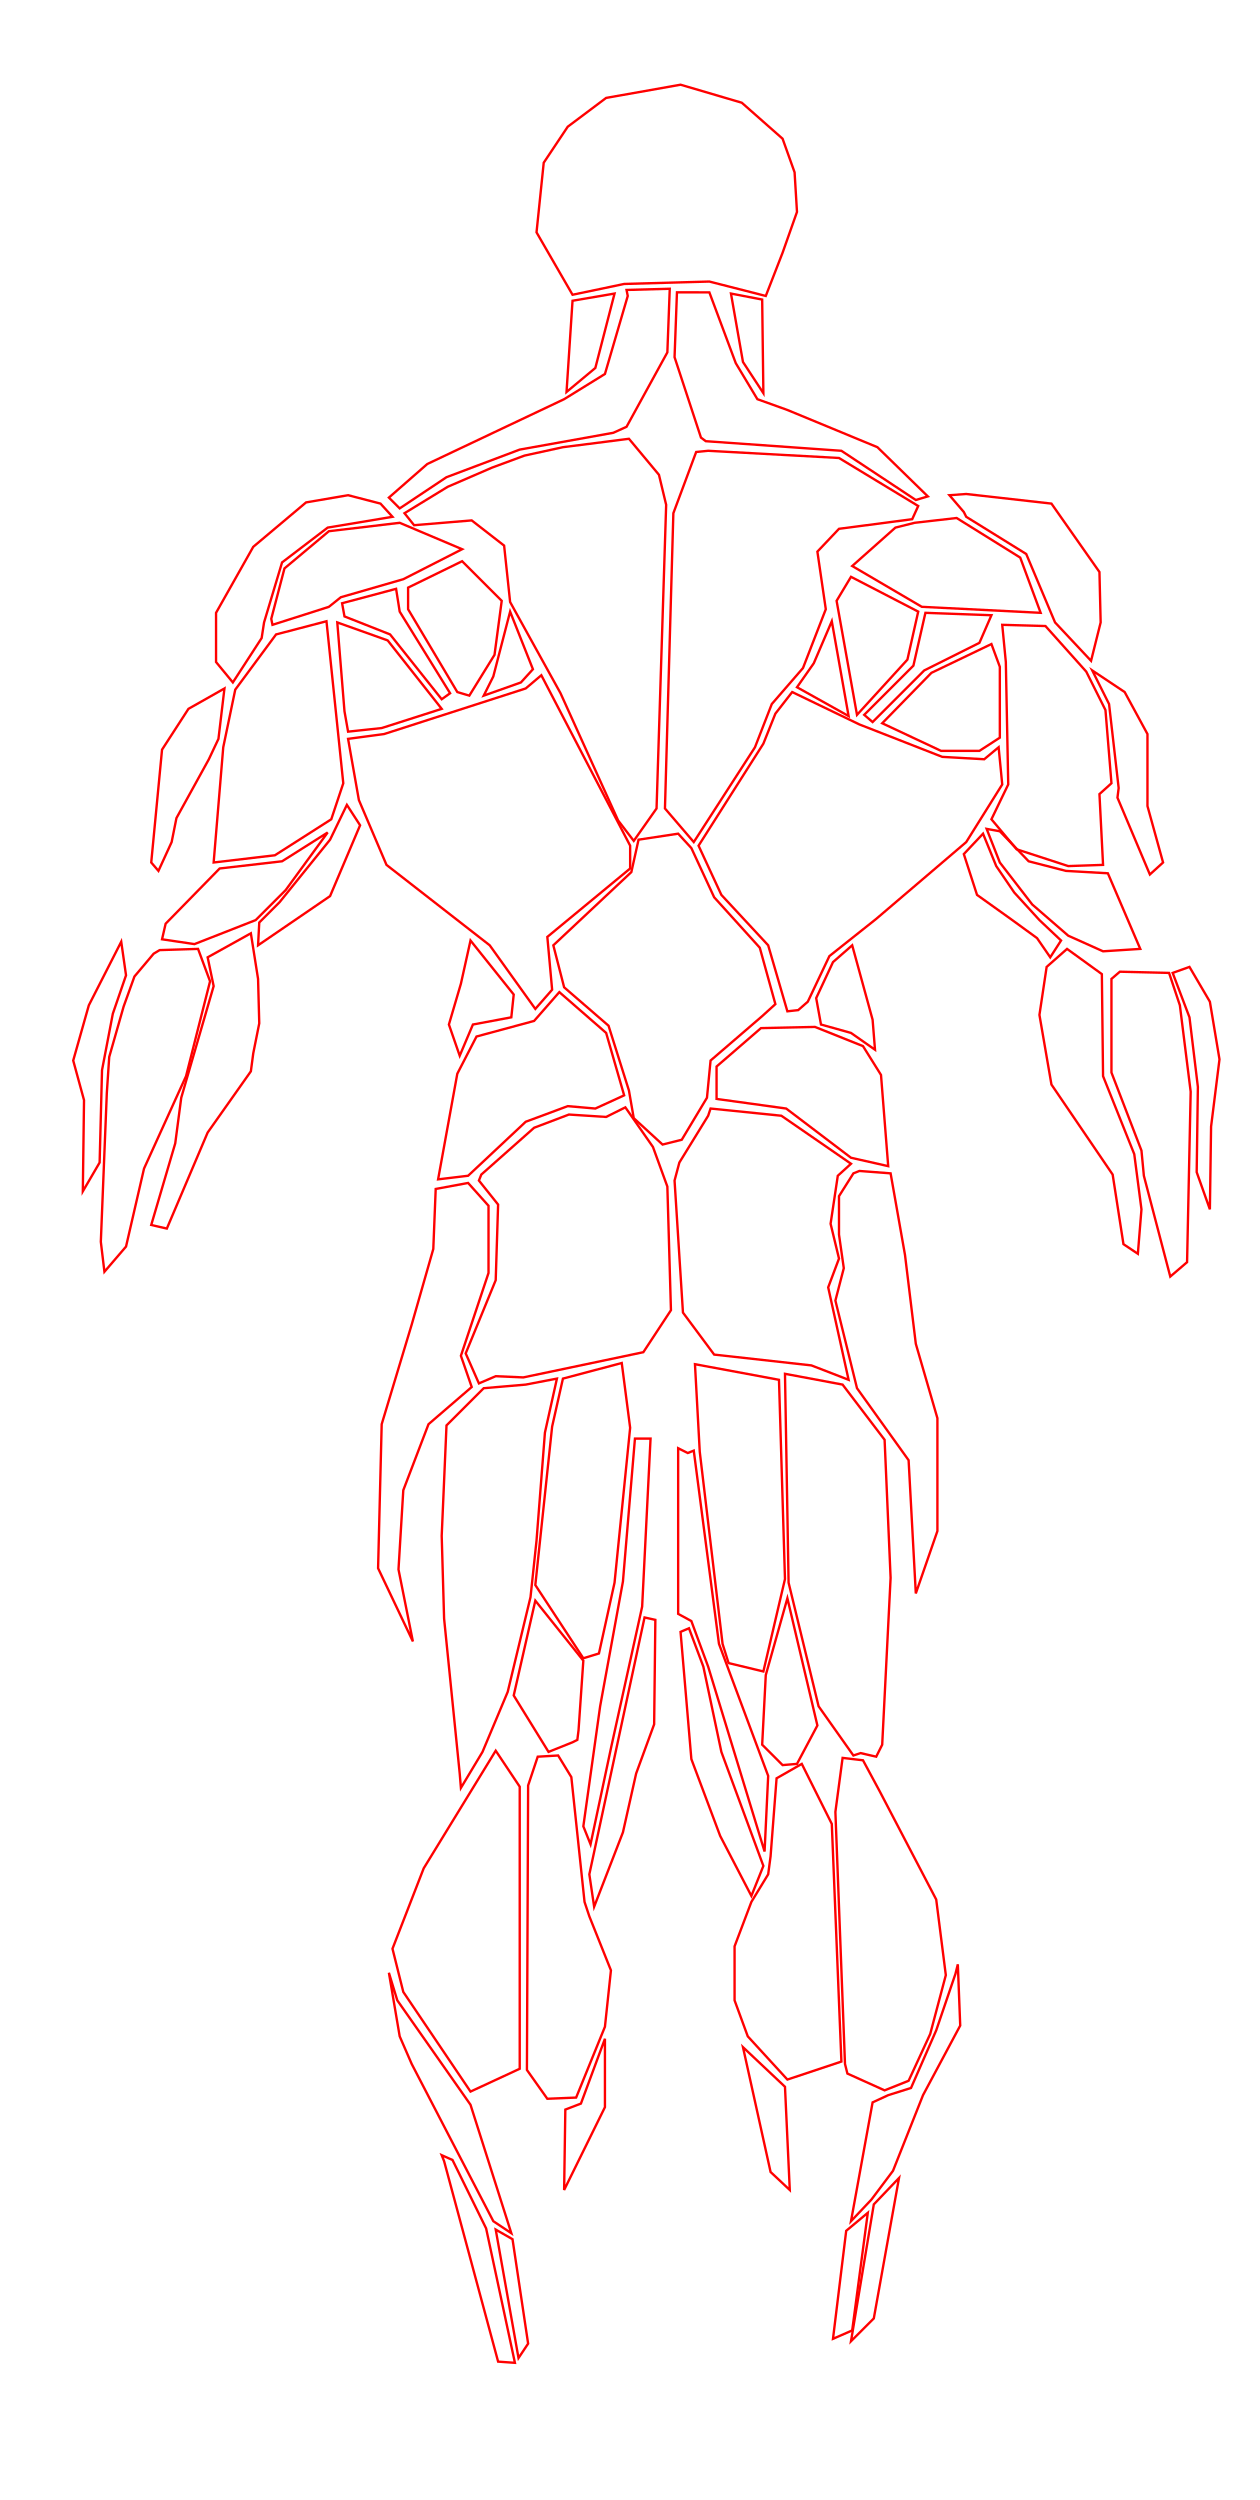
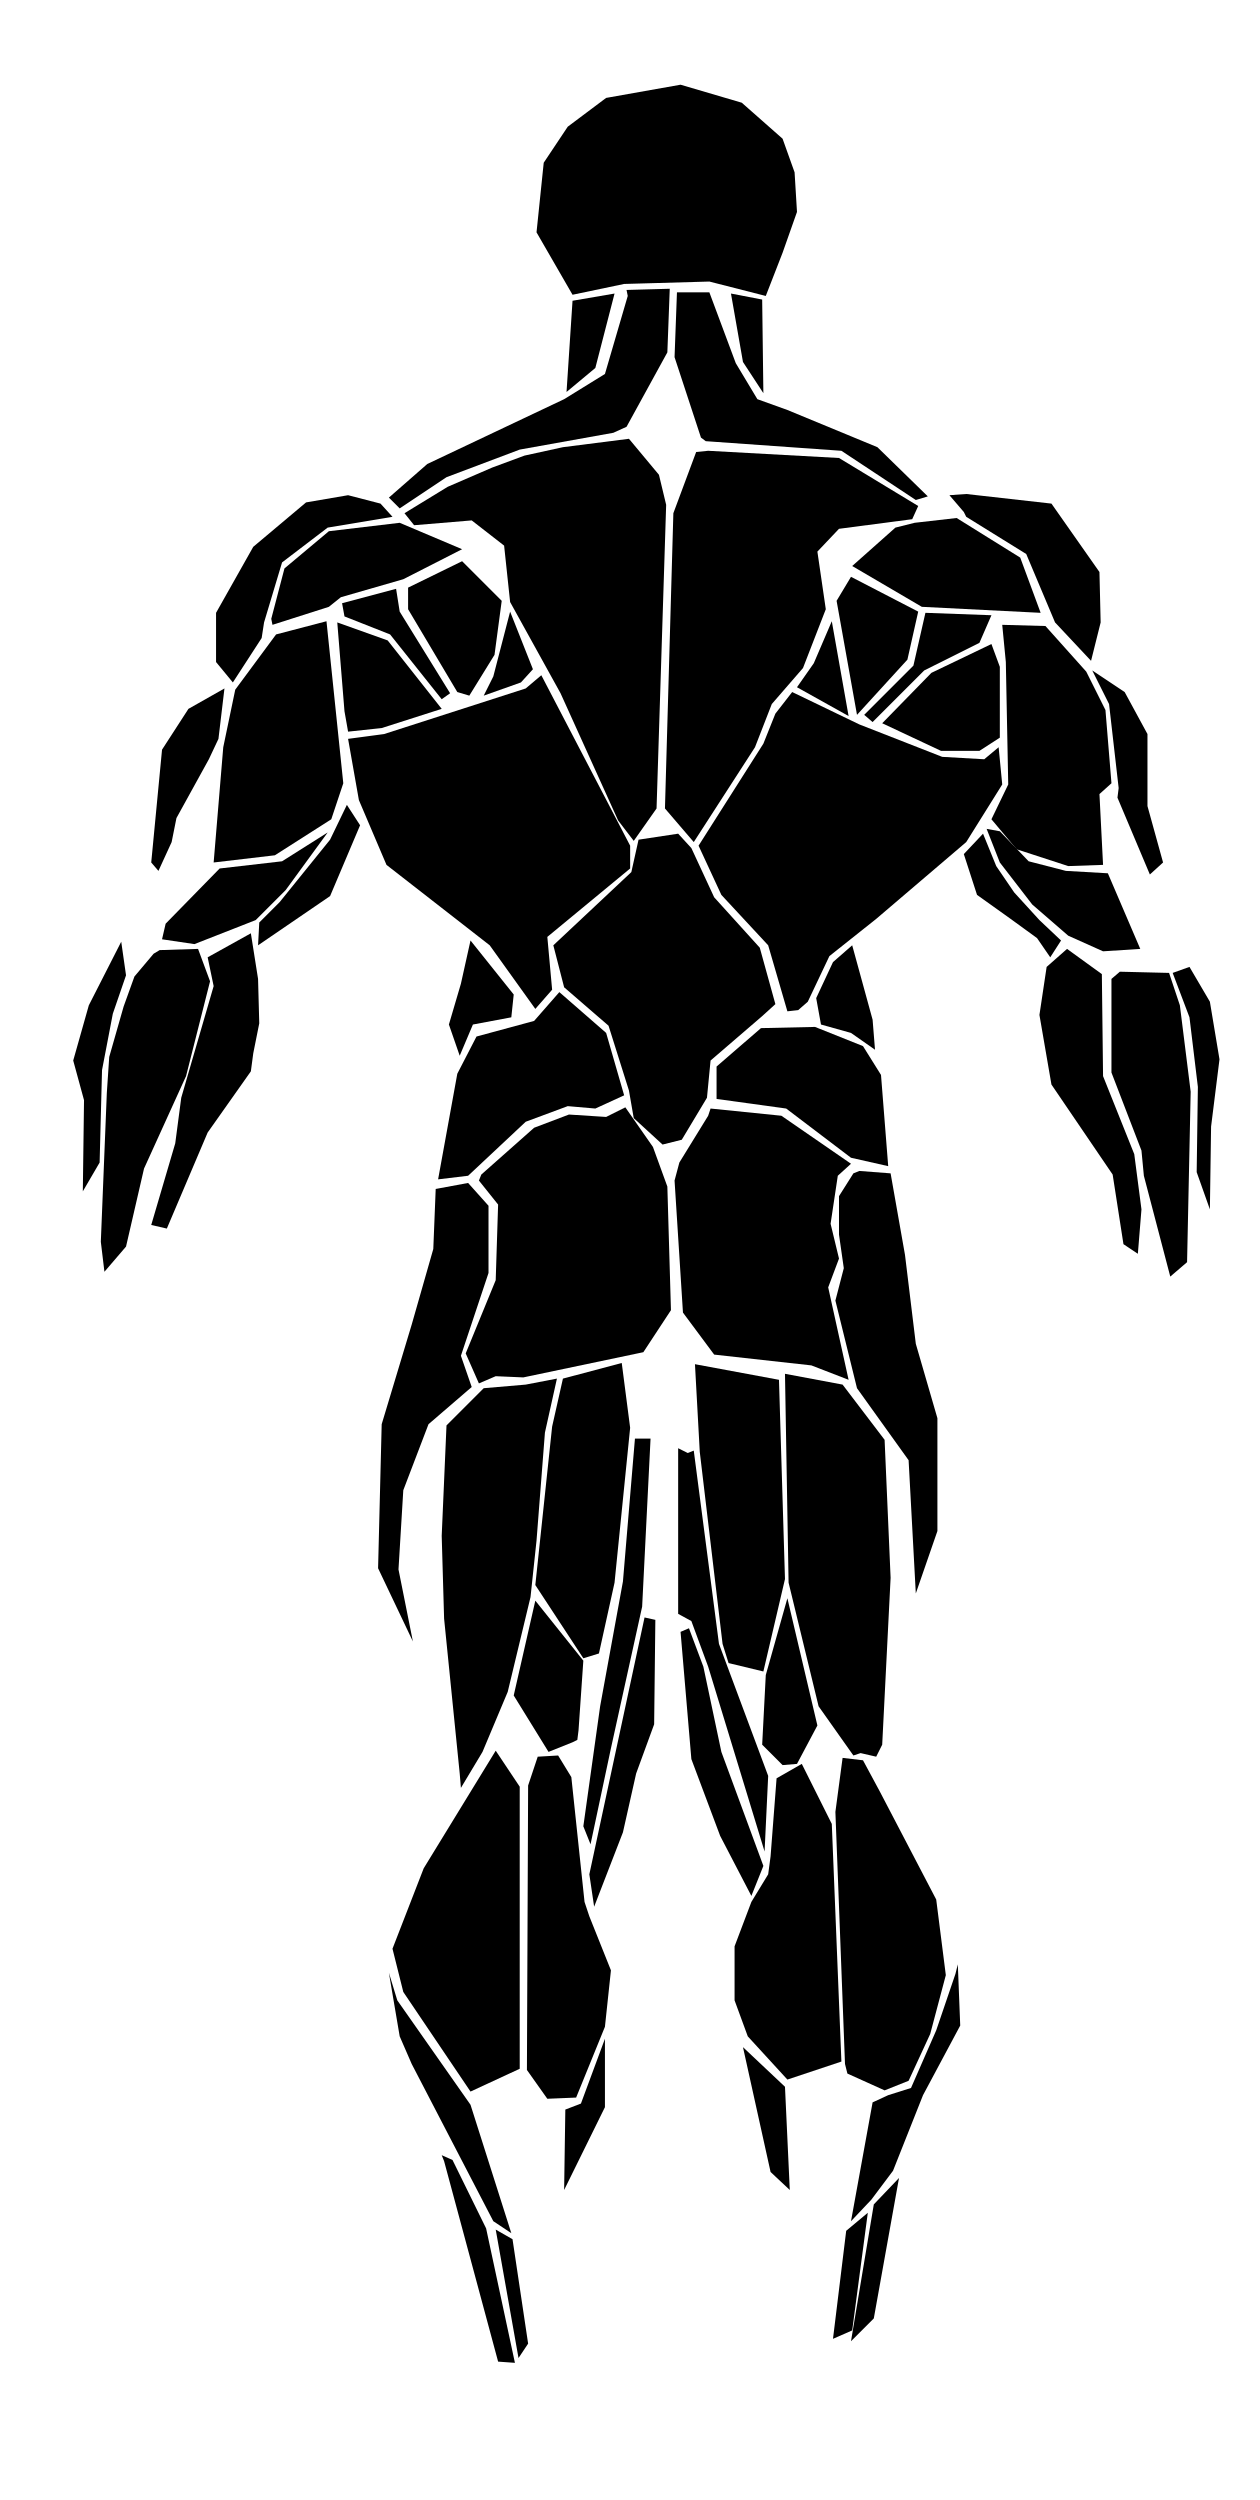
- <svg xmlns="http://www.w3.org/2000/svg" width="530" height="1052" id="svg2" version="1.1">
-   <defs id="defs4" />
-   <style>
- 		.muscle-outline { fill:none;stroke:#ff0000;stroke-width:1px;stroke-linecap:butt;stroke-linejoin:miter;stroke-opacity:1 }
- 	</style>
-   <g id="layer2">
-     <path id="b-aa" class="muscle-outline" d="m 240.921,124.032 -15.152,-26.264 3.03,-29.294 10.102,-15.152 16.162,-12.122 31.315,-5.556 25.759,7.576 17.173,15.152 5.051,14.142 1.01,16.668 -6.061,17.173 -7.071,18.183 -23.739,-6.061 -35.86,1.01 z" />
-     <path id="b-1-3-l" class="muscle-outline 1-3" d="m 240.921,126.557 -2.525,38.386 12.122,-10.102 8.081,-31.315 z" />
-     <path id="b-1-3-r" class="muscle-outline 1-3" d="m 307.591,123.527 13.132,2.525 0.505,39.396 -8.586,-13.132 z" />
-     <path id="b-3-1-1-l" class="muscle-outline 3-1-1" d="m 263.65,122.012 18.183,-0.505 -1.01,26.769 -17.173,31.315 -5.556,2.525 -39.396,7.071 -30.81,11.617 -19.698,13.132 -4.546,-4.546 16.162,-14.142 57.579,-27.274 17.173,-10.607 9.596,-32.83 z" />
-     <path id="b-3-1-1-r" class="muscle-outline 3-1-1" d="m 284.863,123.022 -1.01,27.274 11.112,33.84 2.02,1.515 57.074,4.041 31.315,20.708 5.051,-1.515 -21.213,-20.708 -37.881,-15.657 -12.627,-4.546 -9.091,-15.152 -11.112,-29.799 z" />
-     <path id="b-3-1-2-l" class="muscle-outline 3-1-2" d="m 264.66,184.641 0,0 -27.779,3.536 -16.162,3.536 -13.637,5.051 -18.688,8.081 -18.183,11.112 4.041,5.051 24.244,-2.02 13.637,10.607 2.525,23.739 21.213,38.386 24.244,53.538 6.566,8.586 9.596,-13.637 4.041,-127.784 -3.03,-12.627 z" />
-     <path id="b-3-1-2-r" class="muscle-outline 3-1-2" d="m 297.995,189.692 55.053,3.03 33.335,20.203 -2.525,5.556 -30.81,4.041 -9.091,9.596 3.536,24.244 -9.596,24.749 -13.132,15.152 -7.071,18.183 -25.759,39.901 -12.122,-14.142 3.536,-124.249 9.596,-25.759 z" />
-     <path id="b-3-2-l" class="muscle-outline 3-2" d="m 171.726,247.271 22.728,-11.112 16.668,16.668 -3.03,22.728 -10.607,17.173 -5.051,-1.515 -20.708,-34.85 z" />
-     <path id="b-3-2-r" class="muscle-outline 3-2" d="m 358.099,242.725 -6.061,10.102 8.586,47.982 21.213,-23.234 4.546,-20.203 z" />
-     <path id="b-3-3-l" class="muscle-outline 3-3" d="m 214.657,257.372 9.596,24.244 -5.051,5.556 -15.657,5.556 4.041,-8.081 z" />
-     <path id="b-3-3-r" class="muscle-outline 3-3" d="m 335.371,289.192 21.718,12.122 -7.071,-39.901 -7.576,17.678 z" />
-     <path id="b-3-4-l" class="muscle-outline 3-4" d="m 141.926,261.918 3.03,37.376 1.515,8.586 14.142,-1.515 25.254,-8.081 -22.728,-28.789 z" />
-     <path id="b-3-4-r" class="muscle-outline 3-4" d="m 417.193,271.009 -25.254,12.122 -20.708,21.213 24.749,11.617 16.162,0 8.586,-5.556 0,-29.799 z" />
-     <path id="b-3-5-l" class="muscle-outline 3-5" d="m 144.957,259.392 -1.01,-5.556 22.728,-6.061 1.515,9.596 21.213,34.345 -3.536,2.525 -21.718,-27.274 z" />
-     <path id="b-3-5-r" class="muscle-outline 3-5" d="m 389.414,257.877 27.779,1.01 -5.051,11.617 -23.234,11.617 -21.718,21.718 -3.536,-3.03 20.708,-20.708 z" />
-     <path id="b-3-6-l" class="muscle-outline 3-6" d="m 146.472,310.91 4.546,25.759 11.617,27.274 43.437,33.84 19.193,26.769 7.071,-8.081 -2.02,-22.223 34.85,-28.789 0,-9.596 -37.376,-71.721 -6.566,5.556 -59.599,19.193 z" />
-     <path id="b-3-6-r" class="muscle-outline 3-6" d="m 333.35,291.212 28.284,13.637 34.85,13.637 17.678,1.01 6.061,-5.051 1.515,15.657 -15.152,24.244 -37.881,32.325 -19.698,15.657 -9.091,19.193 -4.041,3.536 -4.546,0.505 -8.081,-27.779 -19.698,-21.213 -9.596,-20.708 27.274,-42.931 5.051,-12.627 z" />
-     <path id="b-4-2-l" class="muscle-outline 4-2" d="m 160.109,211.915 5.051,5.556 -27.274,4.546 -19.193,14.647 -7.576,25.254 -1.01,6.566 -12.122,18.688 -7.071,-8.586 0,-20.708 15.657,-27.779 22.223,-18.688 17.678,-3.03 z" />
-     <path id="b-4-2-r" class="muscle-outline 4-2" d="m 399.515,208.38 6.061,7.071 1.01,2.02 25.254,15.657 12.122,28.789 15.152,16.162 4.041,-16.162 -0.505,-21.213 -20.203,-28.789 -35.86,-4.041 z" />
-     <path id="b-4-3-l" class="muscle-outline 4-3" d="m 114.652,262.928 -0.505,-2.525 5.556,-21.213 18.688,-15.657 29.799,-3.536 26.264,11.112 -24.749,12.627 -26.264,7.576 -5.051,4.041 z" />
-     <path id="b-4-3-r" class="muscle-outline 4-3" d="m 376.787,222.017 -18.183,16.162 29.294,17.173 50.003,2.525 -8.586,-23.234 -26.769,-16.668 -17.678,2.02 z" />
-     <path id="b-5-2-l" class="muscle-outline 5-2" d="m 145.967,338.689 -7.071,14.647 -21.213,26.264 -8.586,8.586 -0.505,9.596 30.305,-20.708 12.627,-29.799 z" />
-     <path id="b-5-2-r" class="muscle-outline 5-2" d="m 405.576,359.398 5.556,17.173 14.142,10.102 11.112,8.081 5.556,8.081 4.546,-7.071 -9.091,-8.586 -10.607,-11.617 -7.576,-11.112 -5.556,-13.637 z" />
-     <path id="b-5-5-1-l" class="muscle-outline 5-5-1" d="m 63.64,362.933 4.546,-47.477 11.112,-17.173 15.152,-8.586 -2.525,21.213 -4.041,8.586 -13.637,24.749 -2.02,10.102 -5.556,12.122 z" />
-     <path id="b-5-5-1-r" class="muscle-outline 5-5-1" d="m 459.619,282.121 7.071,14.142 4.041,35.355 -0.505,4.041 13.637,32.325 5.556,-5.051 -6.566,-23.739 0,-30.305 -9.596,-17.678 z" />
-     <path id="b-5-5-2-l" class="muscle-outline 5-5-2" d="m 116.168,266.969 -17.173,23.234 -5.051,24.244 -4.041,48.487 25.759,-3.03 23.739,-15.152 5.051,-15.152 -7.071,-68.185 z" />
-     <path id="b-5-5-2-r" class="muscle-outline 5-5-2" d="m 421.739,262.928 1.515,15.657 1.01,51.518 -7.071,14.647 10.607,12.627 21.718,7.071 14.647,-0.505 -1.515,-29.799 5.051,-4.546 -2.525,-30.81 -8.081,-16.162 -17.173,-19.193 z" />
-     <path id="b-5-5-3-l" class="muscle-outline 5-5-3" d="m 68.185,395.258 1.515,-6.566 22.728,-23.234 26.264,-3.03 19.193,-12.122 -17.678,24.244 -12.627,12.627 -25.759,10.102 z" />
-     <path id="b-5-5-3-r" class="muscle-outline 5-5-3" d="m 466.185,367.479 13.637,31.82 -15.657,1.01 -14.647,-6.566 -15.152,-13.132 -13.637,-17.678 -5.556,-14.142 5.556,1.01 12.122,12.627 15.657,4.041 z" />
-     <path id="b-6-1-l" class="muscle-outline 6-1" d="m 105.561,392.733 3.03,19.193 0.505,18.688 -2.525,12.627 -1.01,7.576 -18.183,25.759 -17.173,40.406 -6.566,-1.515 10.102,-34.345 2.525,-19.193 13.637,-46.972 -2.525,-12.122 z" />
-     <path id="b-6-1-r" class="muscle-outline 6-1" d="m 449.013,399.299 14.647,10.607 0.505,42.931 13.132,32.83 3.03,23.234 -1.515,18.688 -6.061,-4.041 -4.546,-29.294 -25.759,-37.881 -5.051,-29.294 3.03,-20.203 z" />
-     <path id="b-6-4-l" class="muscle-outline 6-4" d="m 67.175,399.804 -2.525,1.515 -8.081,9.596 -4.546,12.627 -6.061,21.213 -1.01,15.152 -2.525,62.629 1.515,12.627 9.091,-10.607 7.576,-32.83 17.678,-38.891 10.102,-39.901 -5.051,-13.637 z" />
-     <path id="b-6-4-r" class="muscle-outline 6-1" d="m 491.944,409.4 0,0 -20.708,-0.505 -3.536,3.03 0,39.396 12.627,32.83 1.01,10.607 11.112,42.426 7.071,-6.061 1.515,-71.721 -4.546,-36.365 z" />
-     <path id="b-6-5-l" class="muscle-outline 6-5" d="m 51.013,396.268 2.02,14.142 -5.556,16.162 -4.546,23.739 -1.01,38.891 -7.071,12.122 0.505,-38.386 -4.546,-16.668 6.566,-23.234 z" />
-     <path id="b-6-5-r" class="muscle-outline 6-1" d="m 493.46,409.4 7.071,18.688 3.536,29.294 -0.505,35.86 5.556,15.657 0.505,-34.85 3.536,-28.284 -4.041,-24.244 -8.586,-14.647 z" />
-     <path id="b-7-5-l" class="muscle-outline 7-5" d="m 197.99,395.763 -4.041,18.183 -5.051,17.173 4.546,13.132 5.556,-13.132 16.162,-3.03 1.01,-9.596 z" />
-     <path id="b-7-5-r" class="muscle-outline 7-5" d="m 358.604,397.783 8.586,31.315 1.01,12.627 -10.102,-7.071 -12.627,-3.536 -2.02,-11.112 7.071,-15.152 z" />
-     <path id="b-8-1-r" class="muscle-outline 8-1" d="m 268.701,353.337 -3.03,13.637 -32.83,30.81 4.546,17.678 18.688,16.162 8.586,27.274 2.02,11.617 12.122,11.112 8.081,-2.02 10.607,-17.678 1.515,-15.657 21.718,-18.688 5.556,-5.051 -6.566,-23.739 -19.193,-21.213 -9.596,-20.708 -5.556,-6.061 z" />
-     <path id="b-9-1-l" class="muscle-outline 9-1" d="m 201.525,496.778 1.01,-2.525 22.223,-19.698 14.647,-5.556 15.657,1.01 8.081,-4.041 11.617,16.668 6.061,16.668 1.515,52.023 -11.617,17.678 -50.508,10.607 -11.617,-0.505 -7.071,3.03 -5.556,-12.627 12.627,-30.81 1.01,-31.82 z" />
-     <path id="b-9-1-r" class="muscle-outline 9-1" d="m 299.005,466.474 -1.01,3.03 -12.122,19.698 -2.02,7.576 3.536,55.558 13.132,17.678 40.911,4.546 15.657,6.061 -8.586,-38.891 4.546,-12.122 -3.536,-14.647 3.03,-20.203 5.556,-5.051 -29.294,-20.203 z" />
-     <path id="b-9-2-l" class="muscle-outline 9-2" d="m 235.366,417.481 -10.607,12.122 -24.244,6.566 -8.081,15.657 -8.081,44.447 12.627,-1.515 24.244,-22.728 17.678,-6.566 11.617,1.01 12.122,-5.556 -7.576,-26.264 z" />
-     <path id="b-9-2-r" class="muscle-outline 9-2" d="m 320.218,432.634 -18.688,16.162 0,13.637 29.294,4.041 27.274,20.708 15.657,3.536 -3.03,-38.386 -7.576,-12.122 -20.203,-8.081 z" />
-     <path id="b-a-1-l" class="muscle-outline a-1" d="m 275.772,681.636 -4.546,-1.01 -23.234,108.086 2.02,13.637 12.122,-31.315 5.556,-24.749 7.576,-20.708 z" />
-     <path id="b-a-1-r" class="muscle-outline a-1" d="m 286.378,686.687 4.546,53.538 12.122,32.325 13.132,25.254 5.051,-12.627 -17.678,-47.982 -7.576,-35.86 -6.061,-16.162 z" />
-     <path id="b-a-9-1-l" class="muscle-outline a-9-1" d="m 183.343,500.314 13.637,-2.525 8.586,9.596 0,28.284 -11.617,34.85 4.546,13.132 -18.183,15.657 -10.607,27.779 -2.02,33.335 6.061,30.305 -14.647,-30.81 1.515,-60.609 12.627,-41.921 9.091,-31.82 z" />
-     <path id="b-a-9-1-r" class="muscle-outline a-9-1" d="m 361.635,492.738 -2.525,1.01 -6.061,9.596 0,16.162 2.02,14.142 -3.536,13.637 9.091,36.871 21.718,30.305 3.03,56.063 9.091,-26.264 0,-47.477 -9.091,-31.315 -4.546,-37.376 -6.061,-34.345 z" />
-     <path id="b-a-9-2-l" class="muscle-outline a-9-2" d="m 234.355,580.116 0,0 -13.132,2.525 -17.678,1.515 -15.657,15.657 -2.02,46.467 1.01,34.85 6.566,65.155 0.505,6.061 9.091,-15.152 10.607,-25.254 9.596,-39.901 2.525,-23.739 3.536,-45.457 z" />
-     <path id="b-a-9-2-r" class="muscle-outline a-9-2" d="m 330.32,578.096 1.515,87.883 12.627,52.023 14.647,20.708 3.03,-1.01 6.566,1.515 2.525,-5.051 3.536,-70.206 -2.525,-58.084 -17.678,-23.234 z" />
-     <path id="b-a-9-3-r" class="muscle-outline a-9-3" d="m 292.439,574.055 2.02,36.871 9.596,80.812 2.525,8.081 14.647,3.536 9.091,-38.891 -2.525,-83.843 z" />
-     <path id="b-a-9-3-l" class="muscle-outline a-9-3" d="m 261.63,573.55 -24.749,6.566 -4.546,20.203 -7.071,66.67 20.203,30.81 6.566,-2.02 6.566,-29.799 6.566,-65.155 z" />
-     <path id="b-a-9-4-l" class="muscle-outline a-9-4" d="m 225.264,673.555 0,0 -9.091,39.901 14.647,23.739 10.102,-4.041 2.02,-1.01 0.505,-4.041 2.02,-29.294 z" />
-     <path id="b-a-9-4-r" class="muscle-outline a-9-4" d="m 331.33,672.545 0,0 12.627,53.538 -8.586,16.162 -6.061,0.505 -8.586,-8.586 1.515,-29.294 z" />
-     <path id="b-a-9-5-l" class="muscle-outline a-9-5" d="m 267.185,605.37 -5.051,60.104 -9.596,52.528 -7.071,50.508 3.03,7.576 8.586,-40.406 13.132,-59.599 3.536,-70.711 z" />
-     <path id="b-a-9-5-r" class="muscle-outline a-9-5" d="m 291.934,610.42 -2.525,1.01 -4.041,-2.02 0,69.701 5.556,3.03 7.071,19.193 23.739,77.782 1.515,-31.82 -20.708,-55.558 z" />
-     <path id="b-b-3-1-l" class="muscle-outline b-3-1" d="m 208.596,736.69 -30.305,49.497 -13.132,33.84 4.546,18.183 28.284,41.921 20.708,-9.596 0,-118.693 z" />
-     <path id="b-b-3-1-r" class="muscle-outline b-3-1" d="m 354.564,739.72 8.586,1.01 7.071,13.132 23.739,45.457 4.041,31.82 -6.566,24.749 -9.091,19.698 -10.102,4.041 -15.657,-7.071 -1.01,-4.041 -4.041,-106.066 z" />
-     <path id="b-b-3-2-l" class="muscle-outline b-3-2" d="m 226.274,739.215 -4.041,12.122 -0.505,119.703 8.586,12.122 12.122,-0.505 12.122,-29.799 2.525,-23.739 -9.091,-22.728 -2.02,-6.061 -5.556,-52.528 -5.556,-9.091 z" />
-     <path id="b-b-3-2-r" class="muscle-outline b-3-2" d="m 316.178,800.329 -7.071,18.688 0,22.728 5.556,15.152 16.668,18.183 22.728,-7.576 -4.041,-100.005 -12.627,-25.254 -10.607,6.061 -2.525,32.83 -1.01,7.576 z" />
-     <path id="b-b-4-l" class="muscle-outline b-4" d="m 185.868,906.9 4.546,2.02 14.142,28.789 12.122,56.569 -7.071,-0.505 -22.728,-84.348 z" />
-     <path id="b-b-4-r" class="muscle-outline b-4" d="m 367.696,927.608 -9.596,57.579 9.596,-9.596 10.607,-59.094 z" />
-     <path id="b-b-7-1-l" class="muscle-outline b-7-1" d="m 163.645,830.129 3.536,11.617 30.81,43.942 17.173,54.043 -7.576,-5.051 -34.345,-66.165 -5.051,-11.617 z" />
-     <path id="b-b-7-1-r" class="muscle-outline b-7-1" d="m 403.051,826.593 -1.01,4.041 -8.081,23.739 -10.607,24.244 -9.596,3.03 -6.566,3.03 -9.091,50.003 8.586,-9.091 9.091,-12.122 12.627,-31.82 15.657,-29.294 z" />
-     <path id="b-b-7-2-l" class="muscle-outline b-7-2" d="m 254.558,857.908 -10.102,27.274 -6.566,2.525 -0.505,33.84 17.173,-34.85 z" />
-     <path id="b-b-7-2-r" class="muscle-outline b-7-2" d="m 312.642,861.443 17.678,16.668 2.02,43.437 -8.081,-7.576 z" />
-     <path id="b-b-8-l" class="muscle-outline b-8" d="m 208.596,938.215 7.071,4.041 6.566,43.942 -4.041,6.061 z" />
-     <path id="b-b-8-r" class="muscle-outline b-8" d="m 356.079,938.72 0,0 -5.556,45.457 8.081,-3.536 6.566,-49.497 z" />
-   </g>
+ <svg xmlns="http://www.w3.org/2000/svg" id="muscle-back" width="530" height="1052">
+   <path id="b-aa" class="muscle-outline" d="m 240.921,124.032 -15.152,-26.264 3.03,-29.294 10.102,-15.152 16.162,-12.122 31.315,-5.556 25.759,7.576 17.173,15.152 5.051,14.142 1.01,16.668 -6.061,17.173 -7.071,18.183 -23.739,-6.061 -35.86,1.01 z" />
+   <path id="b-1-3-l" class="muscle-outline 1-3" d="m 240.921,126.557 -2.525,38.386 12.122,-10.102 8.081,-31.315 z" />
+   <path id="b-1-3-r" class="muscle-outline 1-3" d="m 307.591,123.527 13.132,2.525 0.505,39.396 -8.586,-13.132 z" />
+   <path id="b-3-1-1-l" class="muscle-outline 3-1-1" d="m 263.65,122.012 18.183,-0.505 -1.01,26.769 -17.173,31.315 -5.556,2.525 -39.396,7.071 -30.81,11.617 -19.698,13.132 -4.546,-4.546 16.162,-14.142 57.579,-27.274 17.173,-10.607 9.596,-32.83 z" />
+   <path id="b-3-1-1-r" class="muscle-outline 3-1-1" d="m 284.863,123.022 -1.01,27.274 11.112,33.84 2.02,1.515 57.074,4.041 31.315,20.708 5.051,-1.515 -21.213,-20.708 -37.881,-15.657 -12.627,-4.546 -9.091,-15.152 -11.112,-29.799 z" />
+   <path id="b-3-1-2-l" class="muscle-outline 3-1-2" d="m 264.66,184.641 0,0 -27.779,3.536 -16.162,3.536 -13.637,5.051 -18.688,8.081 -18.183,11.112 4.041,5.051 24.244,-2.02 13.637,10.607 2.525,23.739 21.213,38.386 24.244,53.538 6.566,8.586 9.596,-13.637 4.041,-127.784 -3.03,-12.627 z" />
+   <path id="b-3-1-2-r" class="muscle-outline 3-1-2" d="m 297.995,189.692 55.053,3.03 33.335,20.203 -2.525,5.556 -30.81,4.041 -9.091,9.596 3.536,24.244 -9.596,24.749 -13.132,15.152 -7.071,18.183 -25.759,39.901 -12.122,-14.142 3.536,-124.249 9.596,-25.759 z" />
+   <path id="b-3-2-l" class="muscle-outline 3-2" d="m 171.726,247.271 22.728,-11.112 16.668,16.668 -3.03,22.728 -10.607,17.173 -5.051,-1.515 -20.708,-34.85 z" />
+   <path id="b-3-2-r" class="muscle-outline 3-2" d="m 358.099,242.725 -6.061,10.102 8.586,47.982 21.213,-23.234 4.546,-20.203 z" />
+   <path id="b-3-3-l" class="muscle-outline 3-3" d="m 214.657,257.372 9.596,24.244 -5.051,5.556 -15.657,5.556 4.041,-8.081 z" />
+   <path id="b-3-3-r" class="muscle-outline 3-3" d="m 335.371,289.192 21.718,12.122 -7.071,-39.901 -7.576,17.678 z" />
+   <path id="b-3-4-l" class="muscle-outline 3-4" d="m 141.926,261.918 3.03,37.376 1.515,8.586 14.142,-1.515 25.254,-8.081 -22.728,-28.789 z" />
+   <path id="b-3-4-r" class="muscle-outline 3-4" d="m 417.193,271.009 -25.254,12.122 -20.708,21.213 24.749,11.617 16.162,0 8.586,-5.556 0,-29.799 z" />
+   <path id="b-3-5-l" class="muscle-outline 3-5" d="m 144.957,259.392 -1.01,-5.556 22.728,-6.061 1.515,9.596 21.213,34.345 -3.536,2.525 -21.718,-27.274 z" />
+   <path id="b-3-5-r" class="muscle-outline 3-5" d="m 389.414,257.877 27.779,1.01 -5.051,11.617 -23.234,11.617 -21.718,21.718 -3.536,-3.03 20.708,-20.708 z" />
+   <path id="b-3-6-l" class="muscle-outline 3-6" d="m 146.472,310.91 4.546,25.759 11.617,27.274 43.437,33.84 19.193,26.769 7.071,-8.081 -2.02,-22.223 34.85,-28.789 0,-9.596 -37.376,-71.721 -6.566,5.556 -59.599,19.193 z" />
+   <path id="b-3-6-r" class="muscle-outline 3-6" d="m 333.35,291.212 28.284,13.637 34.85,13.637 17.678,1.01 6.061,-5.051 1.515,15.657 -15.152,24.244 -37.881,32.325 -19.698,15.657 -9.091,19.193 -4.041,3.536 -4.546,0.505 -8.081,-27.779 -19.698,-21.213 -9.596,-20.708 27.274,-42.931 5.051,-12.627 z" />
+   <path id="b-4-2-l" class="muscle-outline 4-2" d="m 160.109,211.915 5.051,5.556 -27.274,4.546 -19.193,14.647 -7.576,25.254 -1.01,6.566 -12.122,18.688 -7.071,-8.586 0,-20.708 15.657,-27.779 22.223,-18.688 17.678,-3.03 z" />
+   <path id="b-4-2-r" class="muscle-outline 4-2" d="m 399.515,208.38 6.061,7.071 1.01,2.02 25.254,15.657 12.122,28.789 15.152,16.162 4.041,-16.162 -0.505,-21.213 -20.203,-28.789 -35.86,-4.041 z" />
+   <path id="b-4-3-l" class="muscle-outline 4-3" d="m 114.652,262.928 -0.505,-2.525 5.556,-21.213 18.688,-15.657 29.799,-3.536 26.264,11.112 -24.749,12.627 -26.264,7.576 -5.051,4.041 z" />
+   <path id="b-4-3-r" class="muscle-outline 4-3" d="m 376.787,222.017 -18.183,16.162 29.294,17.173 50.003,2.525 -8.586,-23.234 -26.769,-16.668 -17.678,2.02 z" />
+   <path id="b-5-2-l" class="muscle-outline 5-2" d="m 145.967,338.689 -7.071,14.647 -21.213,26.264 -8.586,8.586 -0.505,9.596 30.305,-20.708 12.627,-29.799 z" />
+   <path id="b-5-2-r" class="muscle-outline 5-2" d="m 405.576,359.398 5.556,17.173 14.142,10.102 11.112,8.081 5.556,8.081 4.546,-7.071 -9.091,-8.586 -10.607,-11.617 -7.576,-11.112 -5.556,-13.637 z" />
+   <path id="b-5-5-1-l" class="muscle-outline 5-5-1" d="m 63.64,362.933 4.546,-47.477 11.112,-17.173 15.152,-8.586 -2.525,21.213 -4.041,8.586 -13.637,24.749 -2.02,10.102 -5.556,12.122 z" />
+   <path id="b-5-5-1-r" class="muscle-outline 5-5-1" d="m 459.619,282.121 7.071,14.142 4.041,35.355 -0.505,4.041 13.637,32.325 5.556,-5.051 -6.566,-23.739 0,-30.305 -9.596,-17.678 z" />
+   <path id="b-5-5-2-l" class="muscle-outline 5-5-2" d="m 116.168,266.969 -17.173,23.234 -5.051,24.244 -4.041,48.487 25.759,-3.03 23.739,-15.152 5.051,-15.152 -7.071,-68.185 z" />
+   <path id="b-5-5-2-r" class="muscle-outline 5-5-2" d="m 421.739,262.928 1.515,15.657 1.01,51.518 -7.071,14.647 10.607,12.627 21.718,7.071 14.647,-0.505 -1.515,-29.799 5.051,-4.546 -2.525,-30.81 -8.081,-16.162 -17.173,-19.193 z" />
+   <path id="b-5-5-3-l" class="muscle-outline 5-5-3" d="m 68.185,395.258 1.515,-6.566 22.728,-23.234 26.264,-3.03 19.193,-12.122 -17.678,24.244 -12.627,12.627 -25.759,10.102 z" />
+   <path id="b-5-5-3-r" class="muscle-outline 5-5-3" d="m 466.185,367.479 13.637,31.82 -15.657,1.01 -14.647,-6.566 -15.152,-13.132 -13.637,-17.678 -5.556,-14.142 5.556,1.01 12.122,12.627 15.657,4.041 z" />
+   <path id="b-6-1-l" class="muscle-outline 6-1" d="m 105.561,392.733 3.03,19.193 0.505,18.688 -2.525,12.627 -1.01,7.576 -18.183,25.759 -17.173,40.406 -6.566,-1.515 10.102,-34.345 2.525,-19.193 13.637,-46.972 -2.525,-12.122 z" />
+   <path id="b-6-1-r" class="muscle-outline 6-1" d="m 449.013,399.299 14.647,10.607 0.505,42.931 13.132,32.83 3.03,23.234 -1.515,18.688 -6.061,-4.041 -4.546,-29.294 -25.759,-37.881 -5.051,-29.294 3.03,-20.203 z" />
+   <path id="b-6-4-l" class="muscle-outline 6-4" d="m 67.175,399.804 -2.525,1.515 -8.081,9.596 -4.546,12.627 -6.061,21.213 -1.01,15.152 -2.525,62.629 1.515,12.627 9.091,-10.607 7.576,-32.83 17.678,-38.891 10.102,-39.901 -5.051,-13.637 z" />
+   <path id="b-6-4-r" class="muscle-outline 6-1" d="m 491.944,409.4 0,0 -20.708,-0.505 -3.536,3.03 0,39.396 12.627,32.83 1.01,10.607 11.112,42.426 7.071,-6.061 1.515,-71.721 -4.546,-36.365 z" />
+   <path id="b-6-5-l" class="muscle-outline 6-5" d="m 51.013,396.268 2.02,14.142 -5.556,16.162 -4.546,23.739 -1.01,38.891 -7.071,12.122 0.505,-38.386 -4.546,-16.668 6.566,-23.234 z" />
+   <path id="b-6-5-r" class="muscle-outline 6-1" d="m 493.46,409.4 7.071,18.688 3.536,29.294 -0.505,35.86 5.556,15.657 0.505,-34.85 3.536,-28.284 -4.041,-24.244 -8.586,-14.647 z" />
+   <path id="b-7-5-l" class="muscle-outline 7-5" d="m 197.99,395.763 -4.041,18.183 -5.051,17.173 4.546,13.132 5.556,-13.132 16.162,-3.03 1.01,-9.596 z" />
+   <path id="b-7-5-r" class="muscle-outline 7-5" d="m 358.604,397.783 8.586,31.315 1.01,12.627 -10.102,-7.071 -12.627,-3.536 -2.02,-11.112 7.071,-15.152 z" />
+   <path id="b-8-1-r" class="muscle-outline 8-1" d="m 268.701,353.337 -3.03,13.637 -32.83,30.81 4.546,17.678 18.688,16.162 8.586,27.274 2.02,11.617 12.122,11.112 8.081,-2.02 10.607,-17.678 1.515,-15.657 21.718,-18.688 5.556,-5.051 -6.566,-23.739 -19.193,-21.213 -9.596,-20.708 -5.556,-6.061 z" />
+   <path id="b-9-1-l" class="muscle-outline 9-1" d="m 201.525,496.778 1.01,-2.525 22.223,-19.698 14.647,-5.556 15.657,1.01 8.081,-4.041 11.617,16.668 6.061,16.668 1.515,52.023 -11.617,17.678 -50.508,10.607 -11.617,-0.505 -7.071,3.03 -5.556,-12.627 12.627,-30.81 1.01,-31.82 z" />
+   <path id="b-9-1-r" class="muscle-outline 9-1" d="m 299.005,466.474 -1.01,3.03 -12.122,19.698 -2.02,7.576 3.536,55.558 13.132,17.678 40.911,4.546 15.657,6.061 -8.586,-38.891 4.546,-12.122 -3.536,-14.647 3.03,-20.203 5.556,-5.051 -29.294,-20.203 z" />
+   <path id="b-9-2-l" class="muscle-outline 9-2" d="m 235.366,417.481 -10.607,12.122 -24.244,6.566 -8.081,15.657 -8.081,44.447 12.627,-1.515 24.244,-22.728 17.678,-6.566 11.617,1.01 12.122,-5.556 -7.576,-26.264 z" />
+   <path id="b-9-2-r" class="muscle-outline 9-2" d="m 320.218,432.634 -18.688,16.162 0,13.637 29.294,4.041 27.274,20.708 15.657,3.536 -3.03,-38.386 -7.576,-12.122 -20.203,-8.081 z" />
+   <path id="b-a-1-l" class="muscle-outline a-1" d="m 275.772,681.636 -4.546,-1.01 -23.234,108.086 2.02,13.637 12.122,-31.315 5.556,-24.749 7.576,-20.708 z" />
+   <path id="b-a-1-r" class="muscle-outline a-1" d="m 286.378,686.687 4.546,53.538 12.122,32.325 13.132,25.254 5.051,-12.627 -17.678,-47.982 -7.576,-35.86 -6.061,-16.162 z" />
+   <path id="b-a-9-1-l" class="muscle-outline a-9-1" d="m 183.343,500.314 13.637,-2.525 8.586,9.596 0,28.284 -11.617,34.85 4.546,13.132 -18.183,15.657 -10.607,27.779 -2.02,33.335 6.061,30.305 -14.647,-30.81 1.515,-60.609 12.627,-41.921 9.091,-31.82 z" />
+   <path id="b-a-9-1-r" class="muscle-outline a-9-1" d="m 361.635,492.738 -2.525,1.01 -6.061,9.596 0,16.162 2.02,14.142 -3.536,13.637 9.091,36.871 21.718,30.305 3.03,56.063 9.091,-26.264 0,-47.477 -9.091,-31.315 -4.546,-37.376 -6.061,-34.345 z" />
+   <path id="b-a-9-2-l" class="muscle-outline a-9-2" d="m 234.355,580.116 0,0 -13.132,2.525 -17.678,1.515 -15.657,15.657 -2.02,46.467 1.01,34.85 6.566,65.155 0.505,6.061 9.091,-15.152 10.607,-25.254 9.596,-39.901 2.525,-23.739 3.536,-45.457 z" />
+   <path id="b-a-9-2-r" class="muscle-outline a-9-2" d="m 330.32,578.096 1.515,87.883 12.627,52.023 14.647,20.708 3.03,-1.01 6.566,1.515 2.525,-5.051 3.536,-70.206 -2.525,-58.084 -17.678,-23.234 z" />
+   <path id="b-a-9-3-r" class="muscle-outline a-9-3" d="m 292.439,574.055 2.02,36.871 9.596,80.812 2.525,8.081 14.647,3.536 9.091,-38.891 -2.525,-83.843 z" />
+   <path id="b-a-9-3-l" class="muscle-outline a-9-3" d="m 261.63,573.55 -24.749,6.566 -4.546,20.203 -7.071,66.67 20.203,30.81 6.566,-2.02 6.566,-29.799 6.566,-65.155 z" />
+   <path id="b-a-9-4-l" class="muscle-outline a-9-4" d="m 225.264,673.555 0,0 -9.091,39.901 14.647,23.739 10.102,-4.041 2.02,-1.01 0.505,-4.041 2.02,-29.294 z" />
+   <path id="b-a-9-4-r" class="muscle-outline a-9-4" d="m 331.33,672.545 0,0 12.627,53.538 -8.586,16.162 -6.061,0.505 -8.586,-8.586 1.515,-29.294 z" />
+   <path id="b-a-9-5-l" class="muscle-outline a-9-5" d="m 267.185,605.37 -5.051,60.104 -9.596,52.528 -7.071,50.508 3.03,7.576 8.586,-40.406 13.132,-59.599 3.536,-70.711 z" />
+   <path id="b-a-9-5-r" class="muscle-outline a-9-5" d="m 291.934,610.42 -2.525,1.01 -4.041,-2.02 0,69.701 5.556,3.03 7.071,19.193 23.739,77.782 1.515,-31.82 -20.708,-55.558 z" />
+   <path id="b-b-3-1-l" class="muscle-outline b-3-1" d="m 208.596,736.69 -30.305,49.497 -13.132,33.84 4.546,18.183 28.284,41.921 20.708,-9.596 0,-118.693 z" />
+   <path id="b-b-3-1-r" class="muscle-outline b-3-1" d="m 354.564,739.72 8.586,1.01 7.071,13.132 23.739,45.457 4.041,31.82 -6.566,24.749 -9.091,19.698 -10.102,4.041 -15.657,-7.071 -1.01,-4.041 -4.041,-106.066 z" />
+   <path id="b-b-3-2-l" class="muscle-outline b-3-2" d="m 226.274,739.215 -4.041,12.122 -0.505,119.703 8.586,12.122 12.122,-0.505 12.122,-29.799 2.525,-23.739 -9.091,-22.728 -2.02,-6.061 -5.556,-52.528 -5.556,-9.091 z" />
+   <path id="b-b-3-2-r" class="muscle-outline b-3-2" d="m 316.178,800.329 -7.071,18.688 0,22.728 5.556,15.152 16.668,18.183 22.728,-7.576 -4.041,-100.005 -12.627,-25.254 -10.607,6.061 -2.525,32.83 -1.01,7.576 z" />
+   <path id="b-b-4-l" class="muscle-outline b-4" d="m 185.868,906.9 4.546,2.02 14.142,28.789 12.122,56.569 -7.071,-0.505 -22.728,-84.348 z" />
+   <path id="b-b-4-r" class="muscle-outline b-4" d="m 367.696,927.608 -9.596,57.579 9.596,-9.596 10.607,-59.094 z" />
+   <path id="b-b-7-1-l" class="muscle-outline b-7-1" d="m 163.645,830.129 3.536,11.617 30.81,43.942 17.173,54.043 -7.576,-5.051 -34.345,-66.165 -5.051,-11.617 z" />
+   <path id="b-b-7-1-r" class="muscle-outline b-7-1" d="m 403.051,826.593 -1.01,4.041 -8.081,23.739 -10.607,24.244 -9.596,3.03 -6.566,3.03 -9.091,50.003 8.586,-9.091 9.091,-12.122 12.627,-31.82 15.657,-29.294 z" />
+   <path id="b-b-7-2-l" class="muscle-outline b-7-2" d="m 254.558,857.908 -10.102,27.274 -6.566,2.525 -0.505,33.84 17.173,-34.85 z" />
+   <path id="b-b-7-2-r" class="muscle-outline b-7-2" d="m 312.642,861.443 17.678,16.668 2.02,43.437 -8.081,-7.576 z" />
+   <path id="b-b-8-l" class="muscle-outline b-8" d="m 208.596,938.215 7.071,4.041 6.566,43.942 -4.041,6.061 z" />
+   <path id="b-b-8-r" class="muscle-outline b-8" d="m 356.079,938.72 0,0 -5.556,45.457 8.081,-3.536 6.566,-49.497 z" />
</svg>
